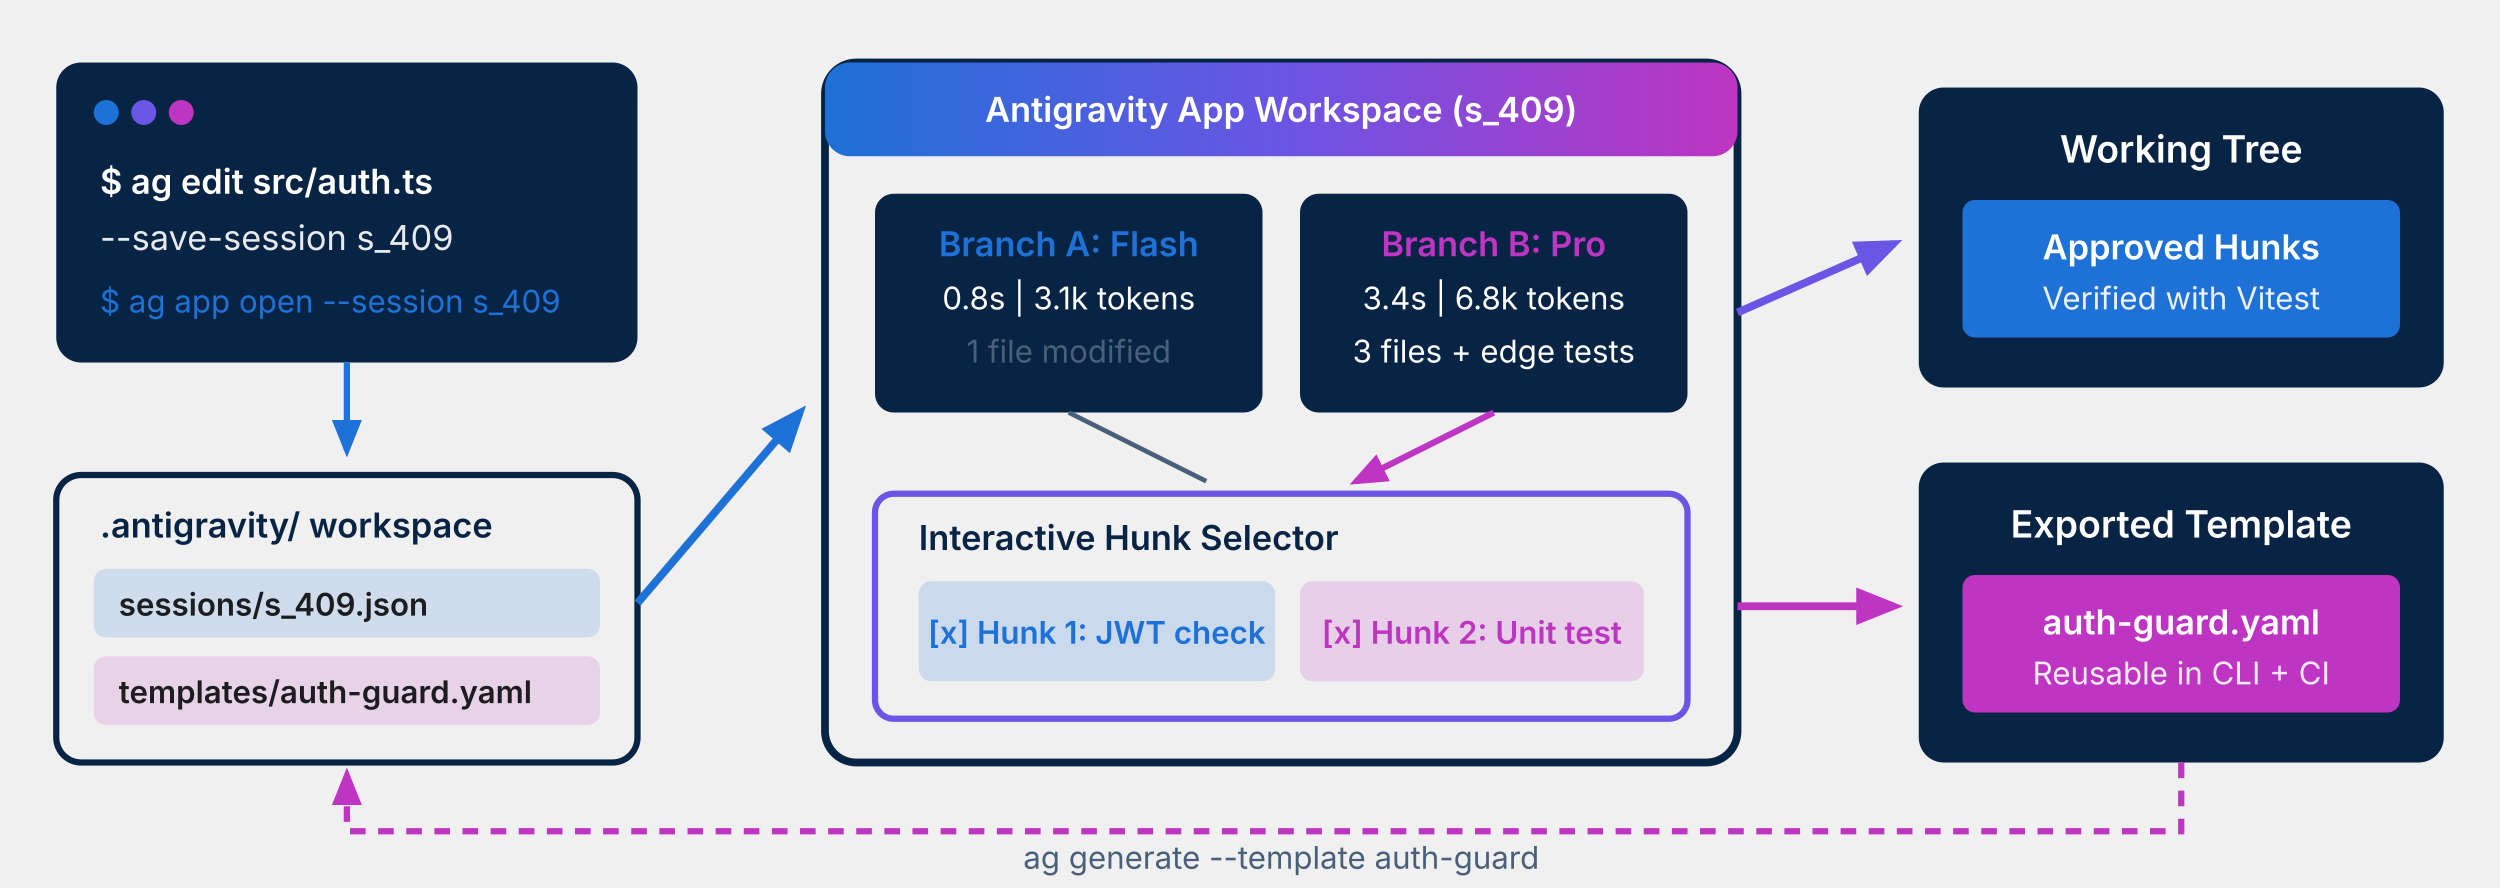
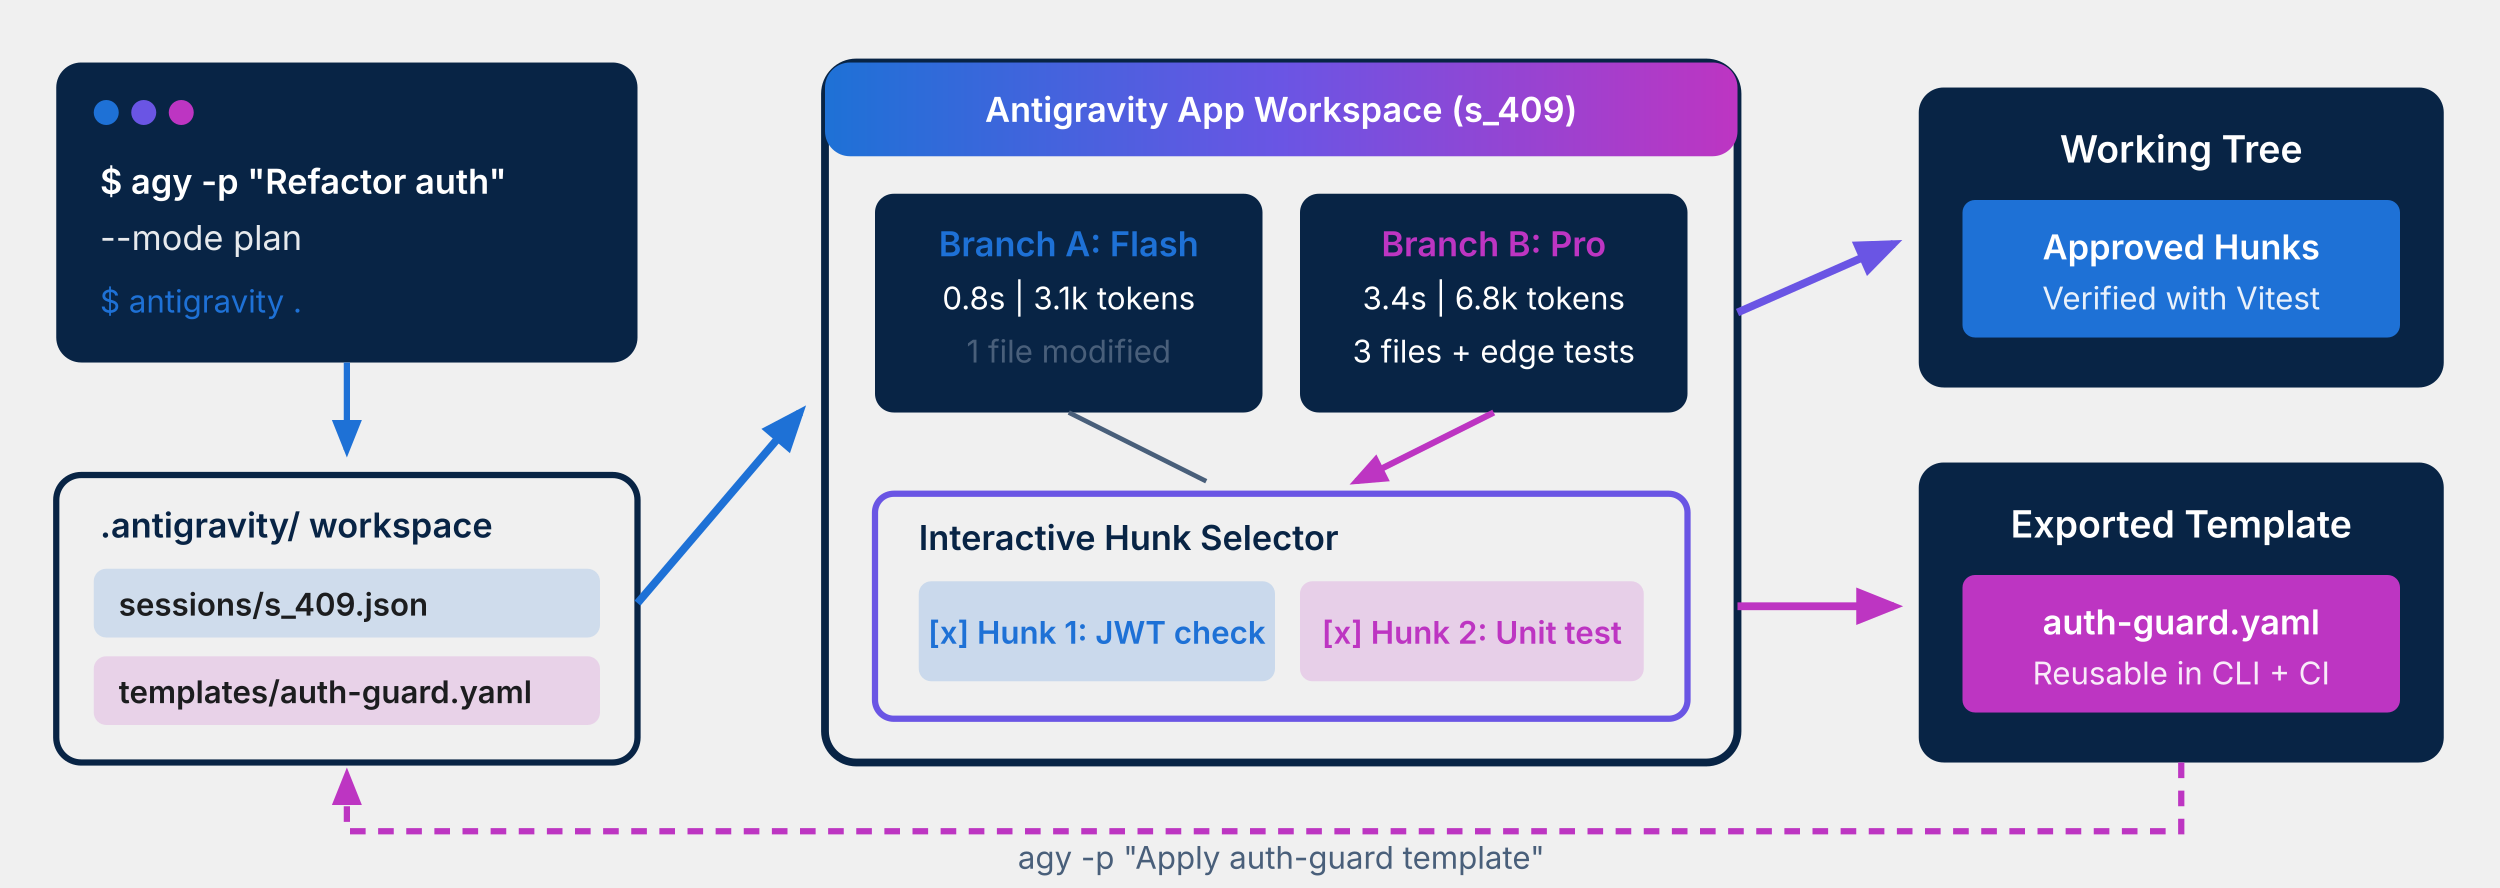
<svg xmlns="http://www.w3.org/2000/svg" viewBox="0 0 800 284" role="img" aria-label="CLI sessions saved in .antigravity/sessions open in the Antigravity App for side-by-side branch comparison and hunk selection, then export back as reusable CLI templates">
  <defs>
    <linearGradient id="session-flow" x1="0" y1="0" x2="1" y2="0">
      <stop offset="0" stop-color="#1e71d6" />
      <stop offset="0.5" stop-color="#6a55e4" />
      <stop offset="1" stop-color="#bd35c2" />
    </linearGradient>
    <marker id="arrow-b" viewBox="0 0 10 10" refX="8" refY="5" markerWidth="6" markerHeight="6" orient="auto-start-reverse">
      <path d="M 0 1 L 10 5 L 0 9 z" fill="#1e71d6" />
    </marker>
    <marker id="arrow-p" viewBox="0 0 10 10" refX="8" refY="5" markerWidth="6" markerHeight="6" orient="auto-start-reverse">
      <path d="M 0 1 L 10 5 L 0 9 z" fill="#6a55e4" />
    </marker>
    <marker id="arrow-m" viewBox="0 0 10 10" refX="8" refY="5" markerWidth="6" markerHeight="6" orient="auto-start-reverse">
      <path d="M 0 1 L 10 5 L 0 9 z" fill="#bd35c2" />
    </marker>
  </defs>
  <rect x="18" y="20" width="186" height="96" rx="8" fill="#082445" />
  <circle cx="34" cy="36" r="4" fill="#1e71d6" />
  <circle cx="46" cy="36" r="4" fill="#6a55e4" />
  <circle cx="58" cy="36" r="4" fill="#bd35c2" />
-   <text x="32" y="62" fill="#ffffff" font-family="Inter, system-ui, sans-serif" font-size="11" font-weight="600">$ ag edit src/auth.ts</text>
-   <text x="32" y="80" fill="#ffffff" font-family="Inter, system-ui, sans-serif" font-size="11" opacity="0.9">--save-session s_409</text>
-   <text x="32" y="100" fill="#1e71d6" font-family="Inter, system-ui, sans-serif" font-size="10">$ ag app open --session s_409</text>
+   <text x="32" y="62" fill="#ffffff" font-family="Inter, system-ui, sans-serif" font-size="11" font-weight="600">$ agy -p "Refactor auth"</text>
+   <text x="32" y="80" fill="#ffffff" font-family="Inter, system-ui, sans-serif" font-size="11" opacity="0.9">--mode plan</text>
+   <text x="32" y="100" fill="#1e71d6" font-family="Inter, system-ui, sans-serif" font-size="10">$ antigravity .</text>
  <path d="M 111 116 L 111 144" fill="none" stroke="#1e71d6" stroke-width="2" marker-end="url(#arrow-b)" />
  <rect x="18" y="152" width="186" height="92" rx="8" fill="none" stroke="#082445" stroke-width="2" />
  <text x="32" y="172" fill="#082445" font-family="Inter, system-ui, sans-serif" font-size="11" font-weight="600">.antigravity/ workspace</text>
  <rect x="30" y="182" width="162" height="22" rx="4" fill="#1e71d6" opacity="0.16" />
  <text x="38" y="197" fill="#1c1d1f" font-family="Inter, system-ui, sans-serif" font-size="10" font-weight="600">sessions/s_409.json</text>
  <rect x="30" y="210" width="162" height="22" rx="4" fill="#bd35c2" opacity="0.16" />
  <text x="38" y="225" fill="#1c1d1f" font-family="Inter, system-ui, sans-serif" font-size="10" font-weight="600">templates/auth-guard.yaml</text>
  <path d="M 204 193 L 256 132" fill="none" stroke="#1e71d6" stroke-width="2.5" marker-end="url(#arrow-b)" />
  <rect x="264" y="20" width="292" height="224" rx="10" fill="none" stroke="#082445" stroke-width="2.5" />
  <rect x="264" y="20" width="292" height="30" rx="8" fill="url(#session-flow)" />
  <text x="410" y="39" text-anchor="middle" fill="#ffffff" font-family="Inter, system-ui, sans-serif" font-size="11" font-weight="600">Antigravity App Workspace (s_409)</text>
  <rect x="280" y="62" width="124" height="70" rx="6" fill="#082445" />
  <text x="342" y="82" text-anchor="middle" fill="#1e71d6" font-family="Inter, system-ui, sans-serif" font-size="11" font-weight="600">Branch A: Flash</text>
  <text x="342" y="99" text-anchor="middle" fill="#ffffff" font-family="Inter, system-ui, sans-serif" font-size="10">0.8s | 3.1k tokens</text>
  <text x="342" y="116" text-anchor="middle" fill="#495f7a" font-family="Inter, system-ui, sans-serif" font-size="10">1 file modified</text>
  <rect x="416" y="62" width="124" height="70" rx="6" fill="#082445" />
  <text x="478" y="82" text-anchor="middle" fill="#bd35c2" font-family="Inter, system-ui, sans-serif" font-size="11" font-weight="600">Branch B: Pro</text>
  <text x="478" y="99" text-anchor="middle" fill="#ffffff" font-family="Inter, system-ui, sans-serif" font-size="10">3.4s | 6.8k tokens</text>
  <text x="478" y="116" text-anchor="middle" fill="#ffffff" font-family="Inter, system-ui, sans-serif" font-size="10">3 files + edge tests</text>
  <path d="M 342 132 L 386 154" fill="none" stroke="#495f7a" stroke-width="1.5" />
  <path d="M 478 132 L 434 154" fill="none" stroke="#bd35c2" stroke-width="2" marker-end="url(#arrow-m)" />
  <rect x="280" y="158" width="260" height="72" rx="6" fill="none" stroke="#6a55e4" stroke-width="2" />
  <text x="294" y="176" fill="#082445" font-family="Inter, system-ui, sans-serif" font-size="11" font-weight="600">Interactive Hunk Selector</text>
  <rect x="294" y="186" width="114" height="32" rx="4" fill="#1e71d6" opacity="0.18" />
  <text x="351" y="206" text-anchor="middle" fill="#1e71d6" font-family="Inter, system-ui, sans-serif" font-size="10" font-weight="600">[x] Hunk 1: JWT check</text>
  <rect x="416" y="186" width="110" height="32" rx="4" fill="#bd35c2" opacity="0.18" />
  <text x="471" y="206" text-anchor="middle" fill="#bd35c2" font-family="Inter, system-ui, sans-serif" font-size="10" font-weight="600">[x] Hunk 2: Unit test</text>
  <path d="M 556 100 L 606 78" fill="none" stroke="#6a55e4" stroke-width="2.5" marker-end="url(#arrow-p)" />
  <path d="M 556 194 L 606 194" fill="none" stroke="#bd35c2" stroke-width="2.5" marker-end="url(#arrow-m)" />
  <rect x="614" y="28" width="168" height="96" rx="8" fill="#082445" />
  <text x="698" y="52" text-anchor="middle" fill="#ffffff" font-family="Inter, system-ui, sans-serif" font-size="12" font-weight="600">Working Tree</text>
  <rect x="628" y="64" width="140" height="44" rx="4" fill="#1e71d6" />
  <text x="698" y="83" text-anchor="middle" fill="#ffffff" font-family="Inter, system-ui, sans-serif" font-size="11" font-weight="600">Approved Hunks</text>
  <text x="698" y="99" text-anchor="middle" fill="#ffffff" font-family="Inter, system-ui, sans-serif" font-size="10" opacity="0.9">Verified with Vitest</text>
  <rect x="614" y="148" width="168" height="96" rx="8" fill="#082445" />
  <text x="698" y="172" text-anchor="middle" fill="#ffffff" font-family="Inter, system-ui, sans-serif" font-size="12" font-weight="600">Exported Template</text>
  <rect x="628" y="184" width="140" height="44" rx="4" fill="#bd35c2" />
  <text x="698" y="203" text-anchor="middle" fill="#ffffff" font-family="Inter, system-ui, sans-serif" font-size="11" font-weight="600">auth-guard.yaml</text>
  <text x="698" y="219" text-anchor="middle" fill="#ffffff" font-family="Inter, system-ui, sans-serif" font-size="10" opacity="0.9">Reusable in CLI + CI</text>
  <path d="M 698 244 L 698 266 L 111 266 L 111 248" fill="none" stroke="#bd35c2" stroke-width="2" stroke-dasharray="5 4" marker-end="url(#arrow-m)" />
-   <text x="410" y="278" text-anchor="middle" fill="#495f7a" font-family="Inter, system-ui, sans-serif" font-size="10">ag generate --template auth-guard</text>
+   <text x="410" y="278" text-anchor="middle" fill="#495f7a" font-family="Inter, system-ui, sans-serif" font-size="10">agy -p "Apply auth-guard template"</text>
</svg>
